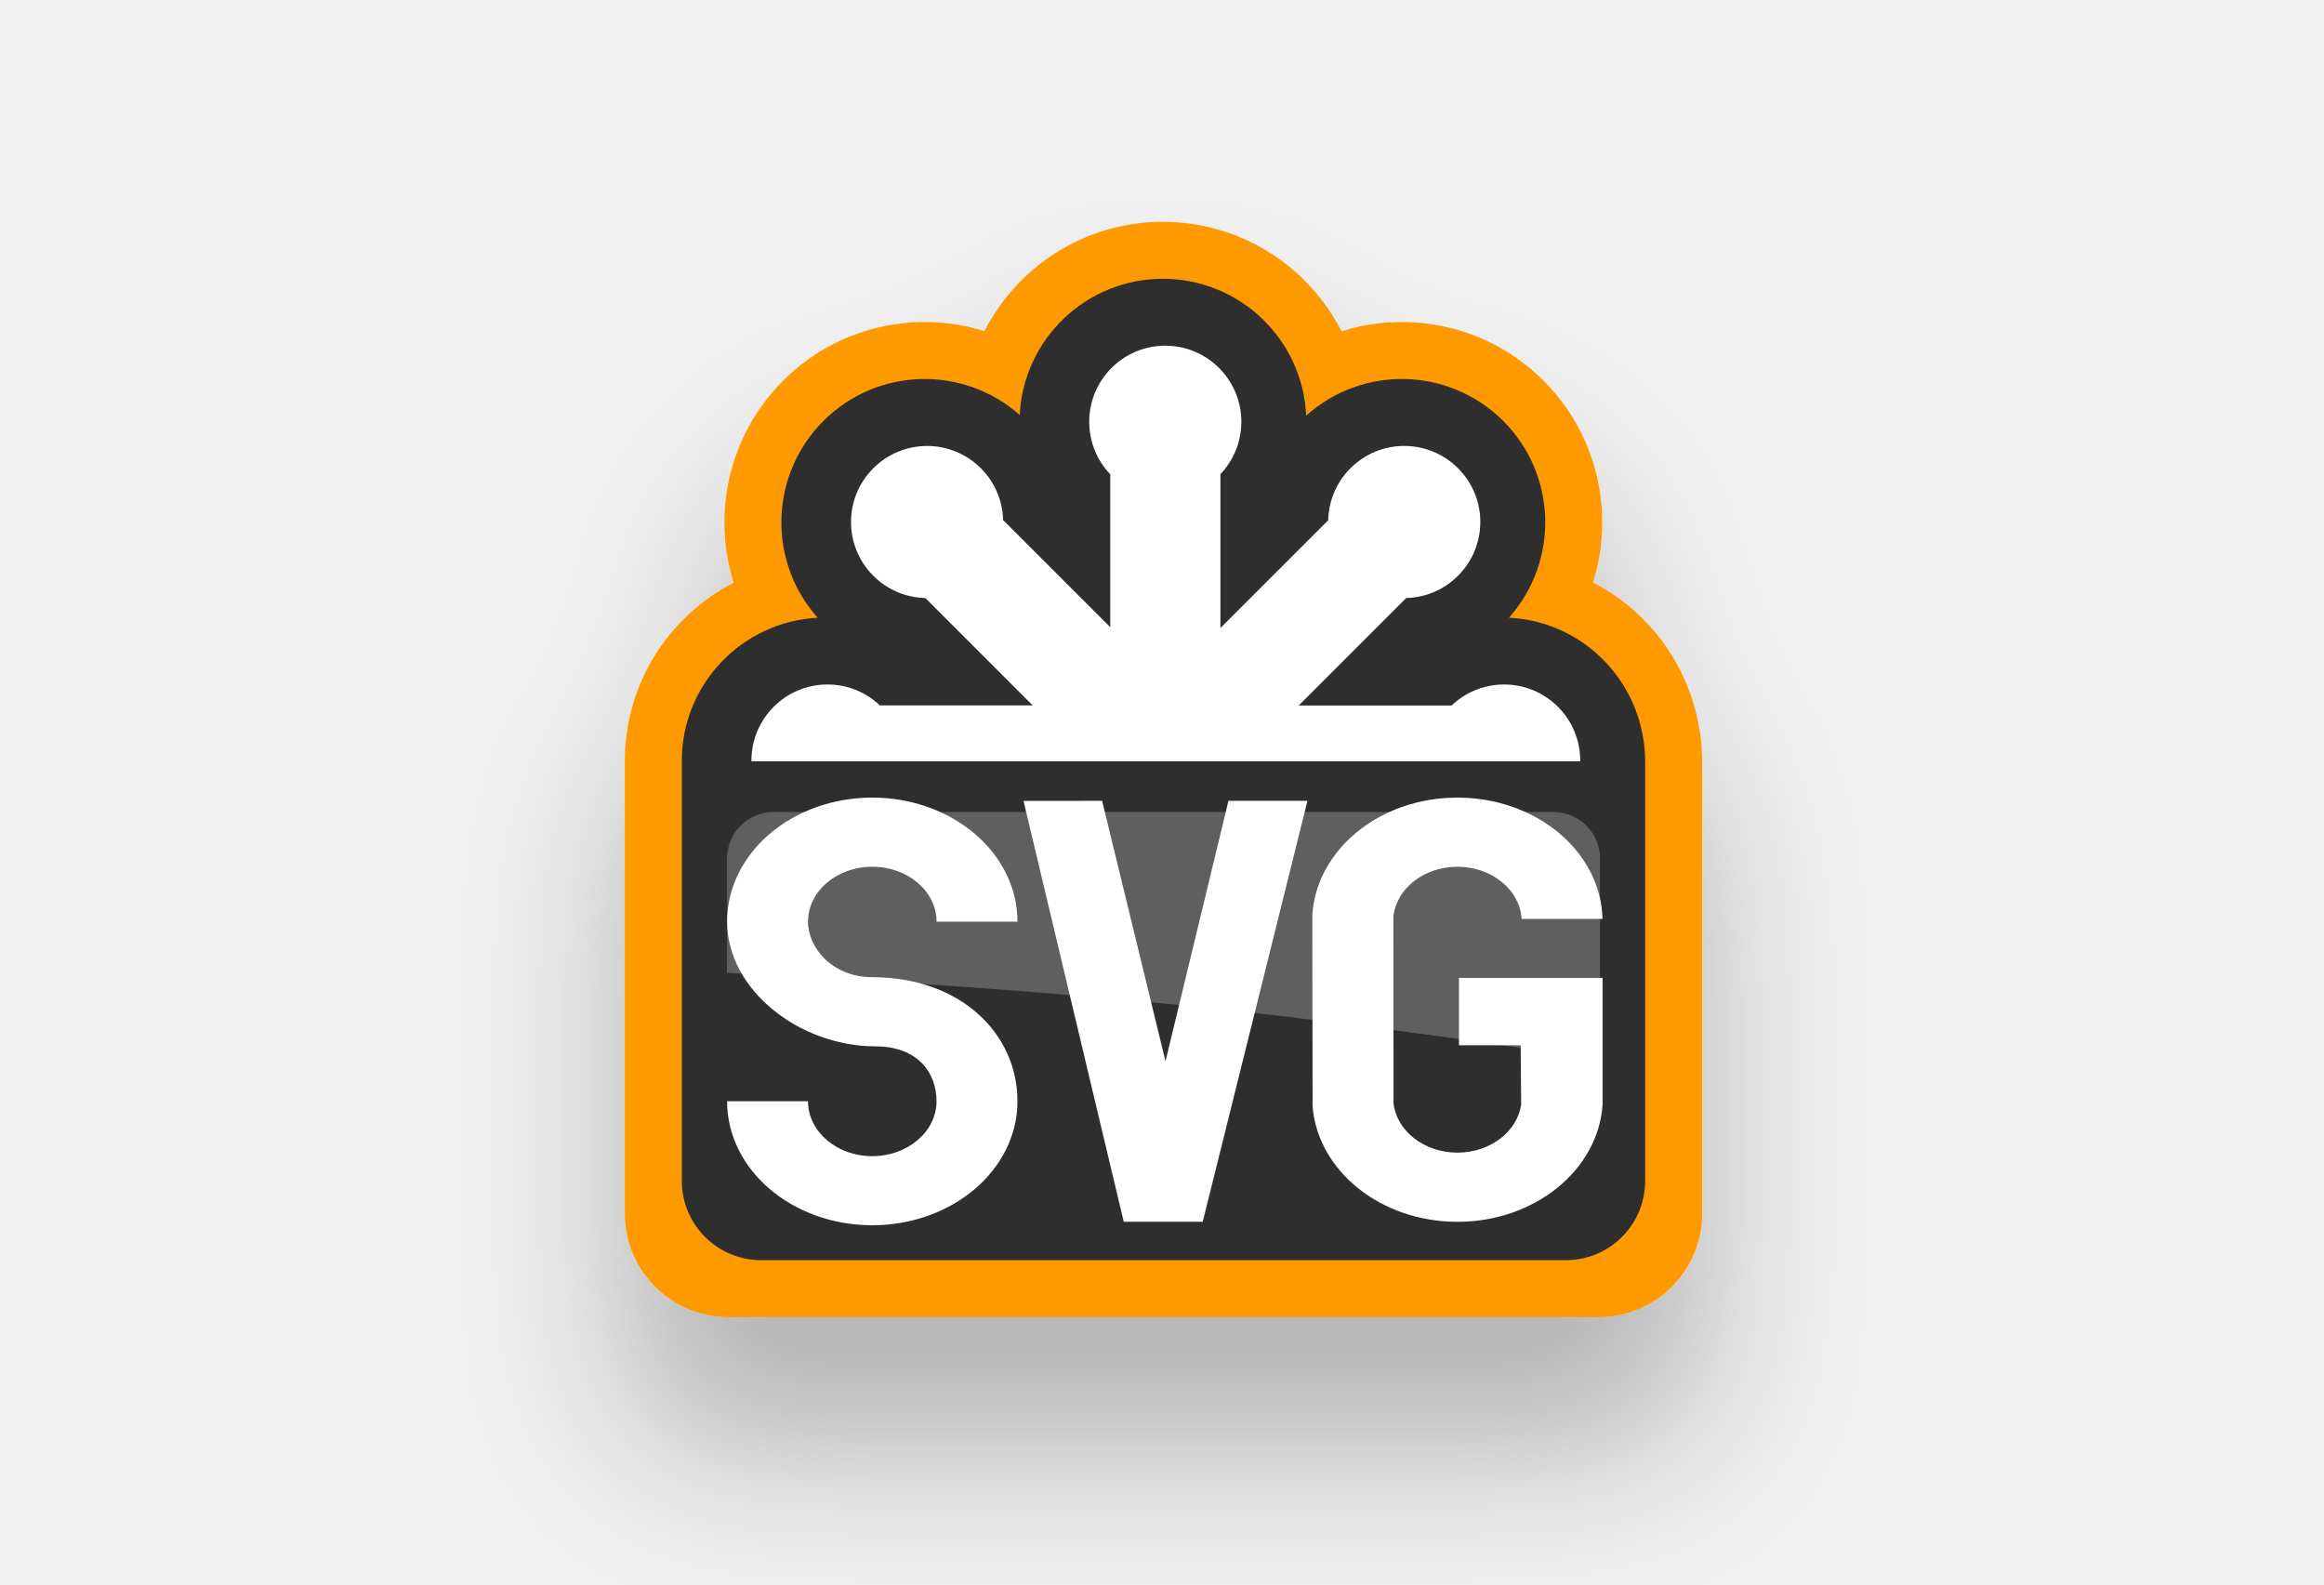
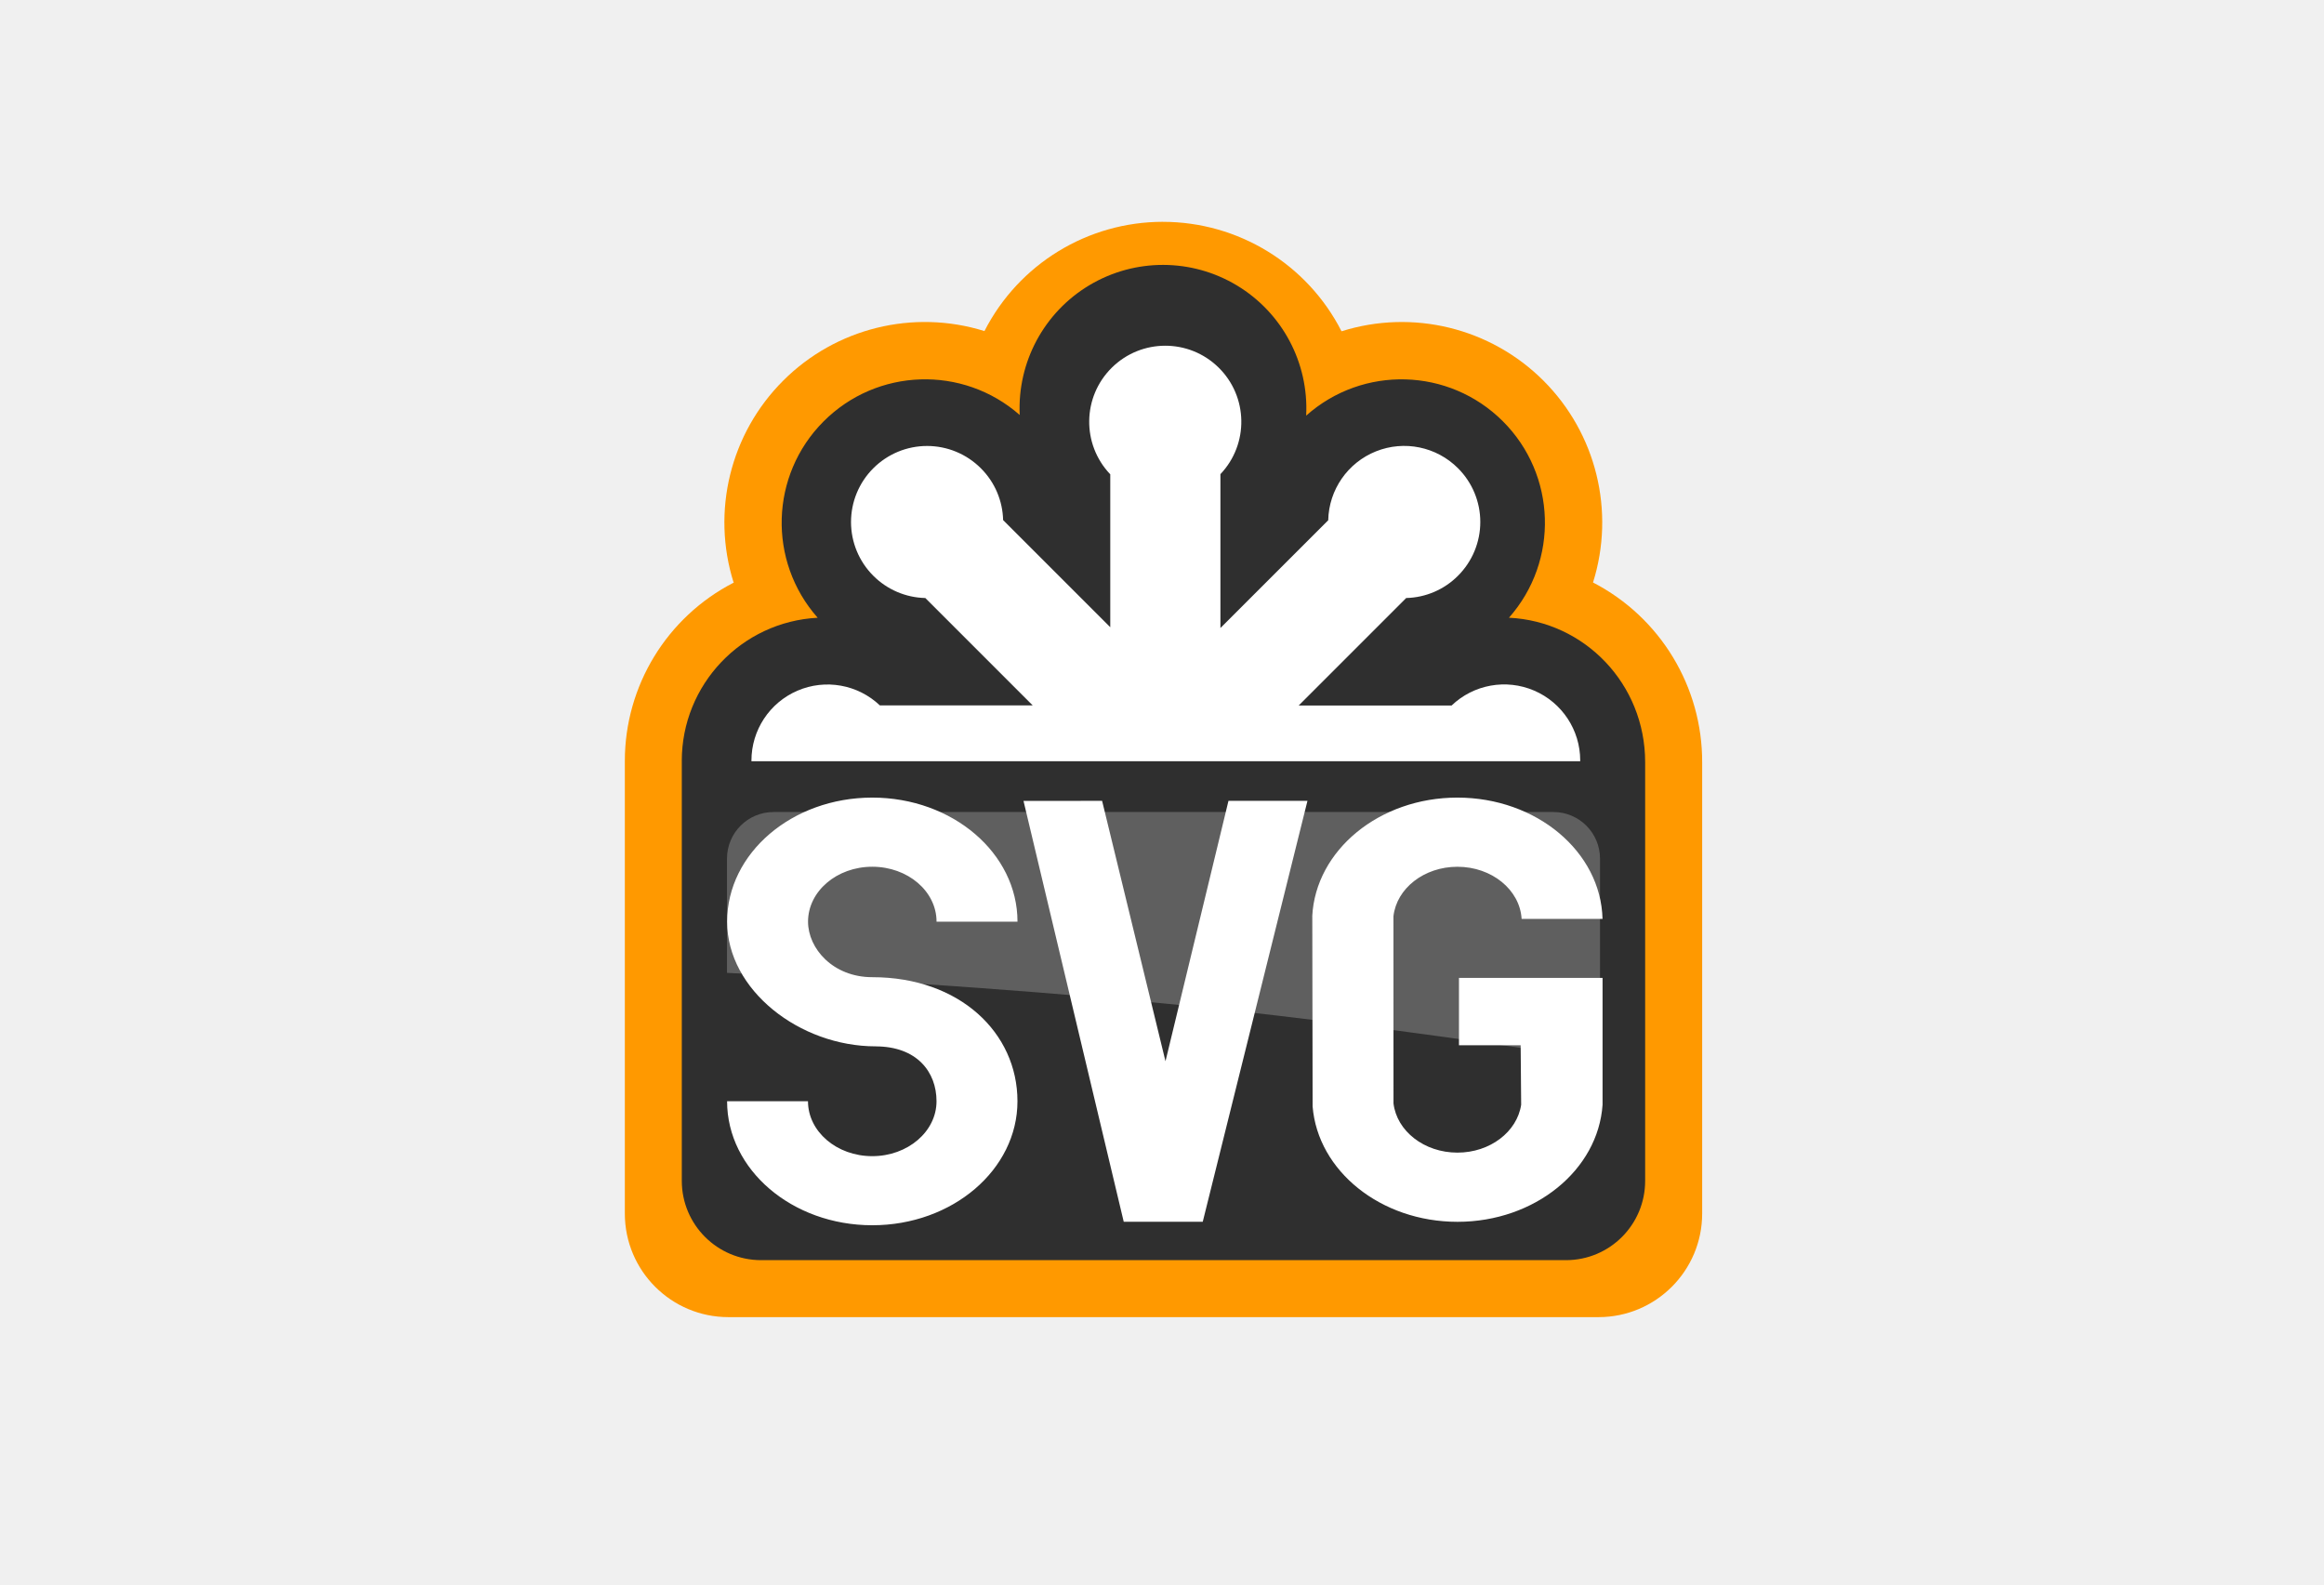
- <svg xmlns="http://www.w3.org/2000/svg" width="88px" height="60px" viewBox="0 0 88 60" version="1.1">
-   <defs>
-     <filter x="-27.4%" y="-15.5%" width="154.8%" height="154.8%" filterUnits="objectBoundingBox" id="filter-1">
-       <feOffset dx="0" dy="5" in="SourceAlpha" result="shadowOffsetOuter1" />
-       <feGaussianBlur stdDeviation="3" in="shadowOffsetOuter1" result="shadowBlurOuter1" />
-       <feColorMatrix values="0 0 0 0 0   0 0 0 0 0   0 0 0 0 0  0 0 0 0.246 0" type="matrix" in="shadowBlurOuter1" result="shadowMatrixOuter1" />
-       <feMerge>
-         <feMergeNode in="shadowMatrixOuter1" />
-         <feMergeNode in="SourceGraphic" />
-       </feMerge>
-     </filter>
-   </defs>
-   <g id="Page-1" stroke="none" stroke-width="1" fill="none" fill-rule="evenodd">
-     <g id="Artboard-Copy" transform="translate(-436, -103)" fill-rule="nonzero">
-       <g id="svg" filter="url(#filter-1)" transform="translate(459, 111)">
-         <path d="M21.035,0.4 C23.979,0.4 26.541,2.08 27.798,4.544 C30.416,3.72 33.384,4.352 35.448,6.416 C37.508,8.476 38.142,11.442 37.321,14.056 C39.783,15.322 41.454,17.899 41.454,20.88 L41.454,37.953 C41.454,40.118 39.696,41.873 37.531,41.873 L4.583,41.873 C2.417,41.873 0.66,40.118 0.66,37.953 L0.66,20.816 C0.66,17.88 2.33,15.324 4.78,14.062 C3.957,11.446 4.59,8.479 6.653,6.416 C8.709,4.359 11.665,3.724 14.277,4.536 C15.535,2.076 18.095,0.399 21.035,0.399 L21.035,0.4 Z M4.79,14.056 L4.78,14.061 L4.785,14.075 L4.789,14.065 L4.794,14.055 L4.79,14.055 L4.79,14.056 Z M37.314,14.054 L37.319,14.064 L37.319,14.056 L37.315,14.054 L37.313,14.054 L37.314,14.054 Z" id="Shape" fill="#FF9900" />
-         <path d="M2.817,20.812 L2.817,36.714 C2.817,38.37 4.161,39.716 5.817,39.716 L36.295,39.716 C37.955,39.716 39.295,38.372 39.295,36.714 L39.295,20.86 C39.295,17.905 37.01,15.53 34.138,15.39 C36.04,13.258 35.968,9.987 33.922,7.94 C31.872,5.89 28.59,5.823 26.459,7.738 C26.329,4.854 23.949,2.556 21.034,2.556 C18.127,2.556 15.754,4.841 15.612,7.713 C13.48,5.823 10.218,5.9 8.177,7.941 C6.131,9.988 6.06,13.261 7.962,15.391 C5.095,15.539 2.816,17.911 2.816,20.813 L2.817,20.812 Z" id="Shape" fill="#2F2F2F" />
-         <path d="M37.586,32.13 L37.586,24.513 C37.586,23.538 36.796,22.747 35.82,22.747 L6.293,22.747 C5.316,22.747 4.528,23.537 4.528,24.513 L4.528,28.838 C8.495,29.025 14.611,29.378 20.95,29.984 C26.802,30.544 33.072,31.434 37.586,32.129 L37.586,32.13 Z" id="Shape" fill="#5F5F5F" />
-         <path d="M5.454,20.824 L5.454,20.798 C5.454,19.208 6.744,17.918 8.334,17.918 C9.104,17.918 9.801,18.218 10.317,18.71 L16.104,18.71 L12.038,14.644 C11.324,14.628 10.614,14.347 10.068,13.801 C8.943,12.678 8.943,10.854 10.068,9.731 C11.193,8.605 13.016,8.605 14.141,9.731 C14.685,10.273 14.966,10.981 14.984,11.693 L19.041,15.75 L19.041,9.96 C18.547,9.442 18.244,8.742 18.244,7.97 C18.244,6.38 19.534,5.09 21.124,5.09 C22.714,5.09 24.004,6.38 24.004,7.97 C24.004,8.74 23.702,9.438 23.212,9.954 L23.212,15.78 L27.294,11.7 C27.31,10.984 27.591,10.274 28.136,9.73 C29.261,8.604 31.084,8.604 32.209,9.73 C33.334,10.853 33.334,12.677 32.209,13.8 C31.665,14.345 30.959,14.626 30.246,14.644 L26.176,18.714 L31.966,18.714 C32.484,18.221 33.186,17.918 33.956,17.918 C35.546,17.918 36.836,19.208 36.836,20.798 L36.836,20.824 L5.456,20.824 L5.454,20.824 Z" id="Shape" fill="#FFFFFF" />
-         <g id="Group" transform="translate(4.442395, 22)" fill="#FFFFFF">
-           <path d="M5.714,9.62 C2.839,9.62 0.091,7.49 0.091,4.898 C0.091,2.304 2.551,0.201 5.588,0.201 C8.624,0.201 11.085,2.305 11.085,4.899 L8.021,4.899 C8.021,3.749 6.933,2.819 5.586,2.819 C4.244,2.819 3.154,3.749 3.154,4.899 C3.154,5.913 4.096,7.001 5.586,7.001 C8.893,7.001 11.084,9.104 11.084,11.698 C11.084,14.291 8.623,16.394 5.586,16.394 C2.55,16.394 0.09,14.291 0.09,11.698 L3.153,11.698 C3.153,12.846 4.242,13.778 5.585,13.778 C6.929,13.778 8.02,12.846 8.02,11.698 C8.02,10.59 7.278,9.621 5.712,9.621 L5.714,9.62 Z M11.314,0.327 L15.109,16.262 L18.1,16.262 L22.066,0.324 L19.074,0.324 L16.69,10.184 L14.29,0.324 L11.315,0.327 L11.314,0.327 Z M22.246,4.694 C22.375,2.194 24.786,0.201 27.743,0.201 C30.737,0.201 33.174,2.248 33.238,4.793 L30.174,4.793 C30.11,3.693 29.047,2.82 27.744,2.82 C26.48,2.82 25.442,3.64 25.321,4.694 L25.324,11.782 C25.45,12.828 26.486,13.644 27.744,13.644 C28.983,13.644 30.003,12.854 30.158,11.831 L30.139,9.578 L27.803,9.578 L27.803,7.028 L33.24,7.028 L33.24,11.832 C33.072,14.302 30.676,16.264 27.745,16.264 C24.838,16.264 22.457,14.334 22.26,11.894 L22.249,4.696 L22.246,4.694 Z" id="Shape" />
-         </g>
-       </g>
+ <svg xmlns="http://www.w3.org/2000/svg" height="60" width="88">
+   <g fill="none">
+     <path d="M44.035 8.4a7.59 7.59 0 0 1 6.763 4.144 7.59 7.59 0 0 1 9.523 9.512 7.645 7.645 0 0 1 4.133 6.824v17.073a3.923 3.923 0 0 1-3.923 3.92H27.583a3.922 3.922 0 0 1-3.923-3.92V28.816a7.595 7.595 0 0 1 4.12-6.754 7.588 7.588 0 0 1 1.873-7.646 7.588 7.588 0 0 1 7.624-1.88 7.589 7.589 0 0 1 6.758-4.137zM27.79 22.056l-.01.005.005.014.004-.01.005-.01h-.004zm32.524-.002l.005.01v-.008l-.004-.002h-.002z" fill="#f90" />
+     <path d="M25.817 28.812v15.902a3.003 3.003 0 0 0 3 3.002h30.478c1.66 0 3-1.344 3-3.002V28.86c0-2.955-2.285-5.33-5.157-5.47a5.43 5.43 0 0 0-7.679-7.652 5.43 5.43 0 1 0-10.847-.025 5.43 5.43 0 0 0-7.65 7.678 5.43 5.43 0 0 0-5.146 5.422z" fill="#2f2f2f" />
+     <path d="M60.586 40.13v-7.617c0-.975-.79-1.766-1.766-1.766H29.293c-.977 0-1.765.79-1.765 1.766v4.325c3.967.187 10.083.54 16.422 1.146 5.852.56 12.122 1.45 16.636 2.145z" fill="#5f5f5f" />
+     <g fill="#fff">
+       <path d="M28.454 28.824v-.026a2.88 2.88 0 0 1 4.863-2.088h5.787l-4.066-4.066a2.869 2.869 0 0 1-1.97-.843 2.876 2.876 0 0 1 0-4.07 2.878 2.878 0 0 1 4.073 0c.544.542.825 1.25.843 1.962l4.057 4.057v-5.79a2.88 2.88 0 1 1 4.171-.006v5.826l4.082-4.08a2.878 2.878 0 0 1 4.915-1.97 2.876 2.876 0 0 1 0 4.07 2.865 2.865 0 0 1-1.963.844l-4.07 4.07h5.79a2.88 2.88 0 0 1 4.87 2.084v.026h-31.38zM33.156 39.62c-2.874 0-5.623-2.13-5.623-4.722 0-2.594 2.46-4.697 5.497-4.697s5.498 2.104 5.498 4.698h-3.065c0-1.15-1.088-2.08-2.434-2.08-1.343 0-2.432.93-2.432 2.08 0 1.014.942 2.102 2.432 2.102 3.307 0 5.498 2.103 5.498 4.697 0 2.593-2.462 4.696-5.498 4.696s-5.497-2.103-5.497-4.696h3.063c0 1.148 1.089 2.08 2.433 2.08s2.434-.932 2.434-2.08c0-1.108-.742-2.077-2.308-2.077zm5.6-9.293l3.795 15.935h2.992l3.965-15.938h-2.991l-2.385 9.86-2.4-9.86-2.975.003zm10.933 4.367c.128-2.5 2.54-4.493 5.496-4.493 2.995 0 5.432 2.047 5.496 4.592h-3.064c-.065-1.1-1.128-1.973-2.43-1.973-1.265 0-2.303.82-2.423 1.874l.002 7.088c.126 1.046 1.162 1.862 2.42 1.862 1.239 0 2.26-.79 2.414-1.813l-.019-2.253h-2.336v-2.55h5.437v4.804c-.167 2.47-2.563 4.432-5.494 4.432-2.908 0-5.289-1.93-5.485-4.37l-.012-7.198z" />
    </g>
  </g>
</svg>
